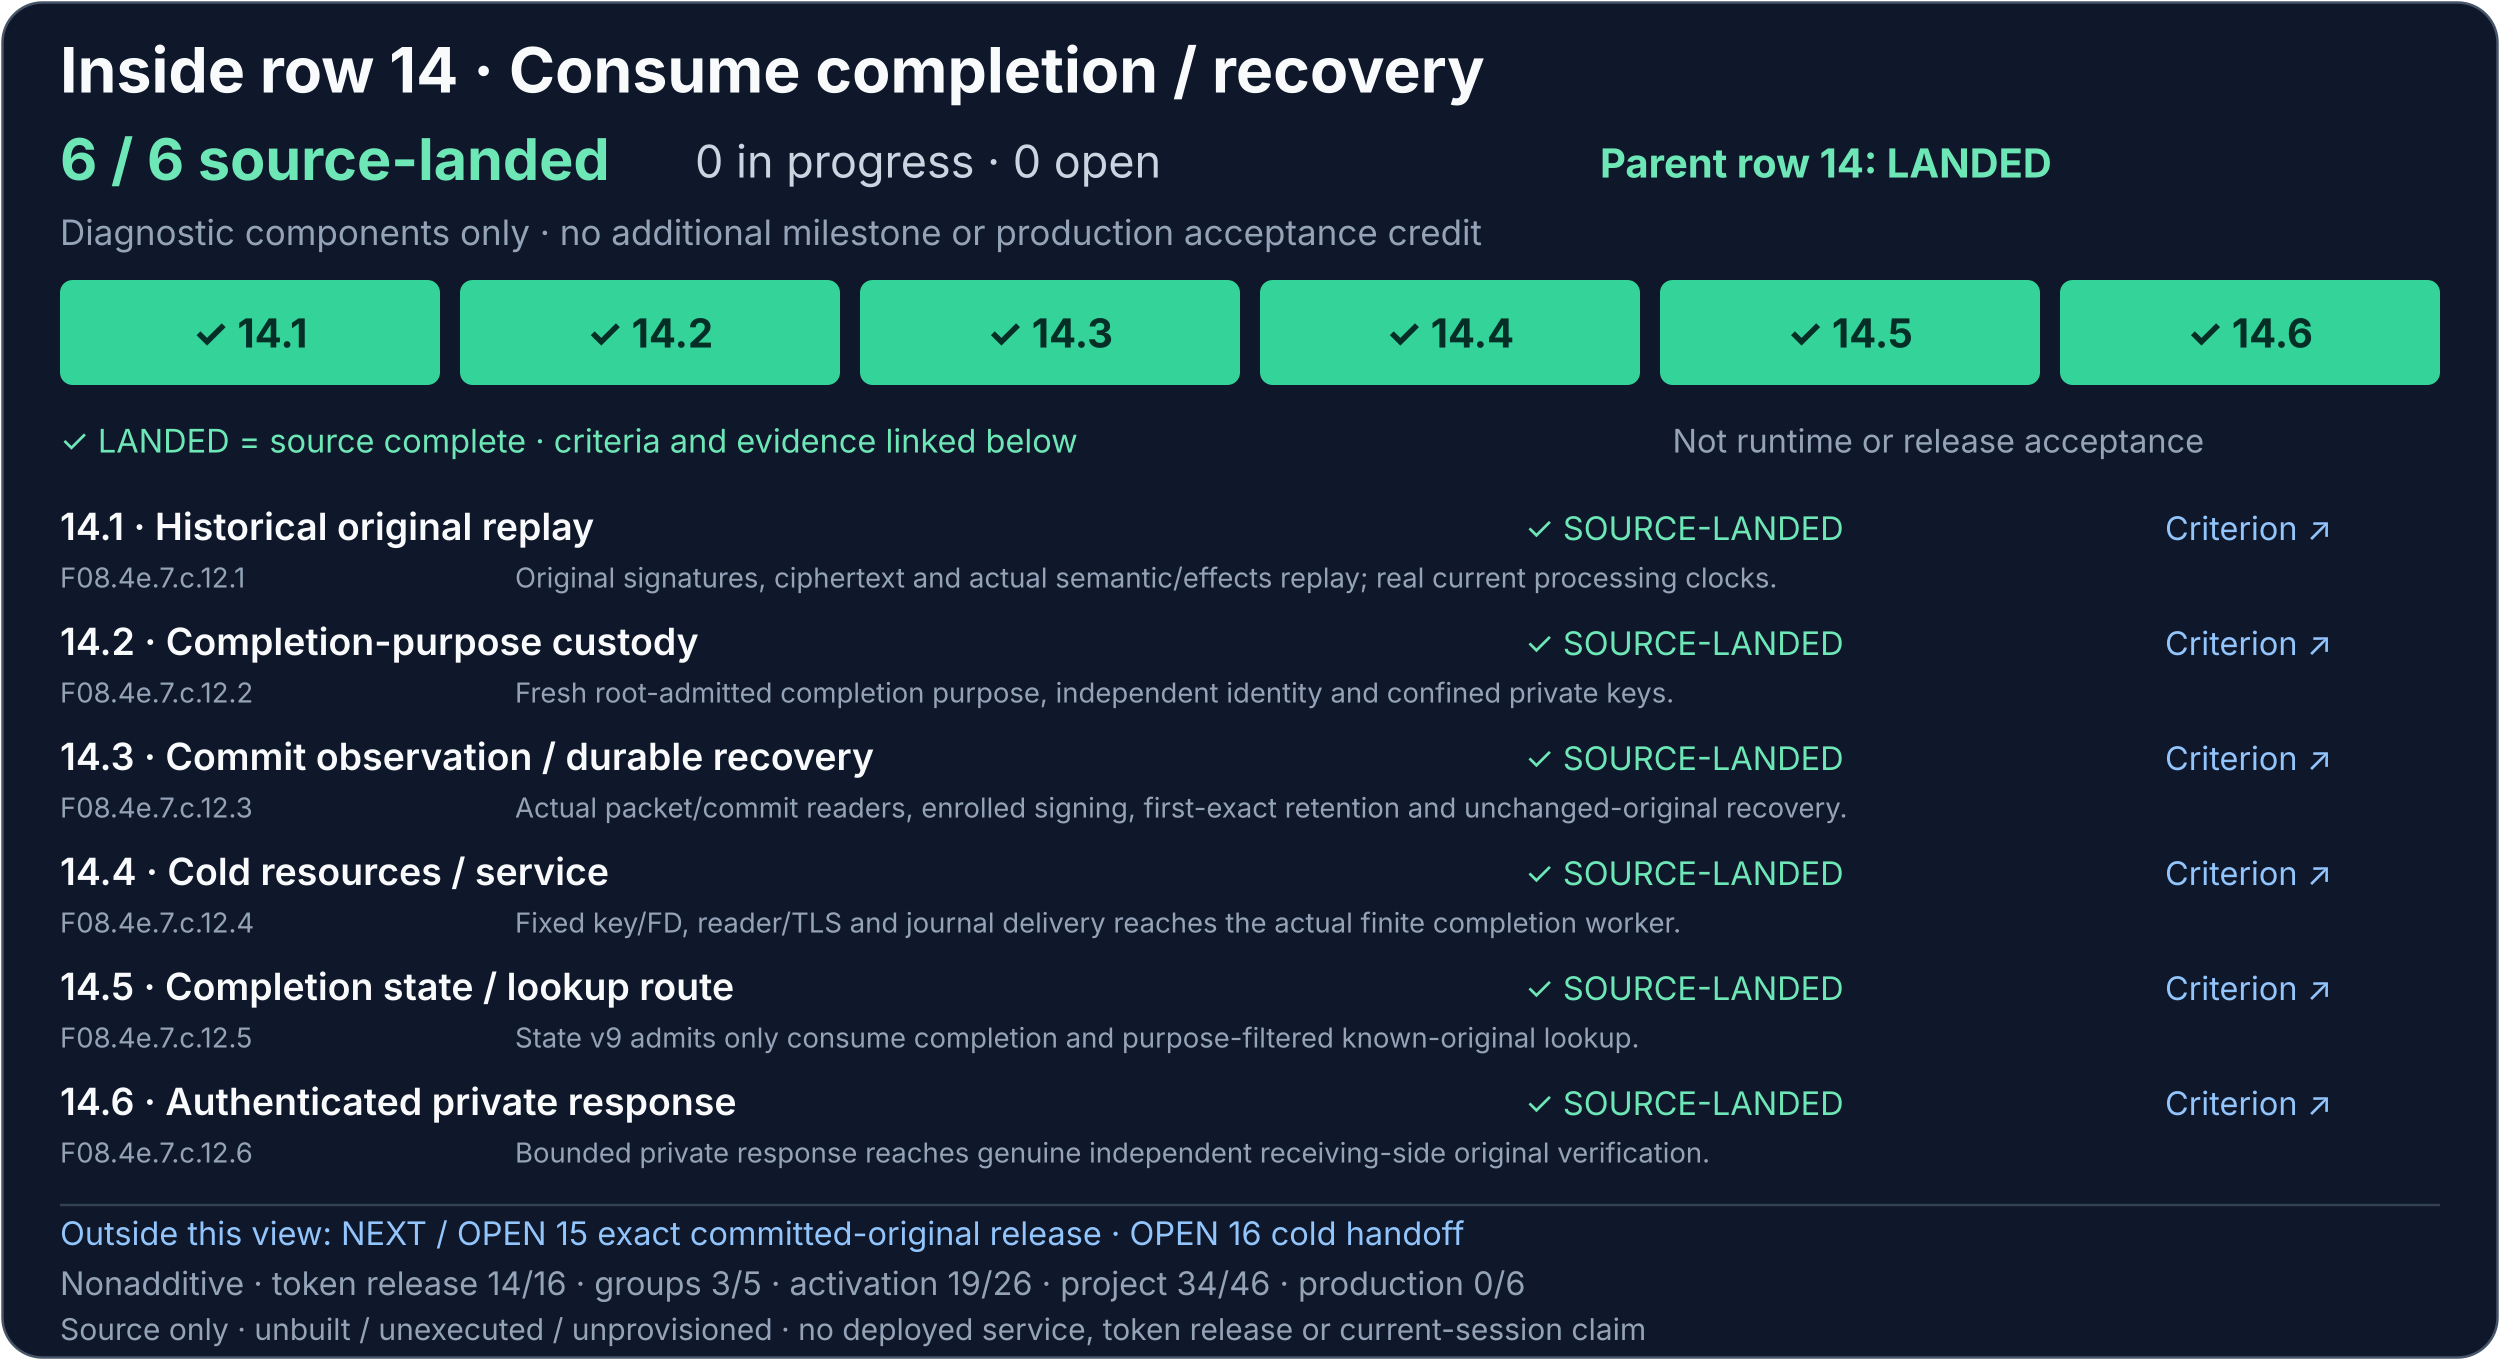
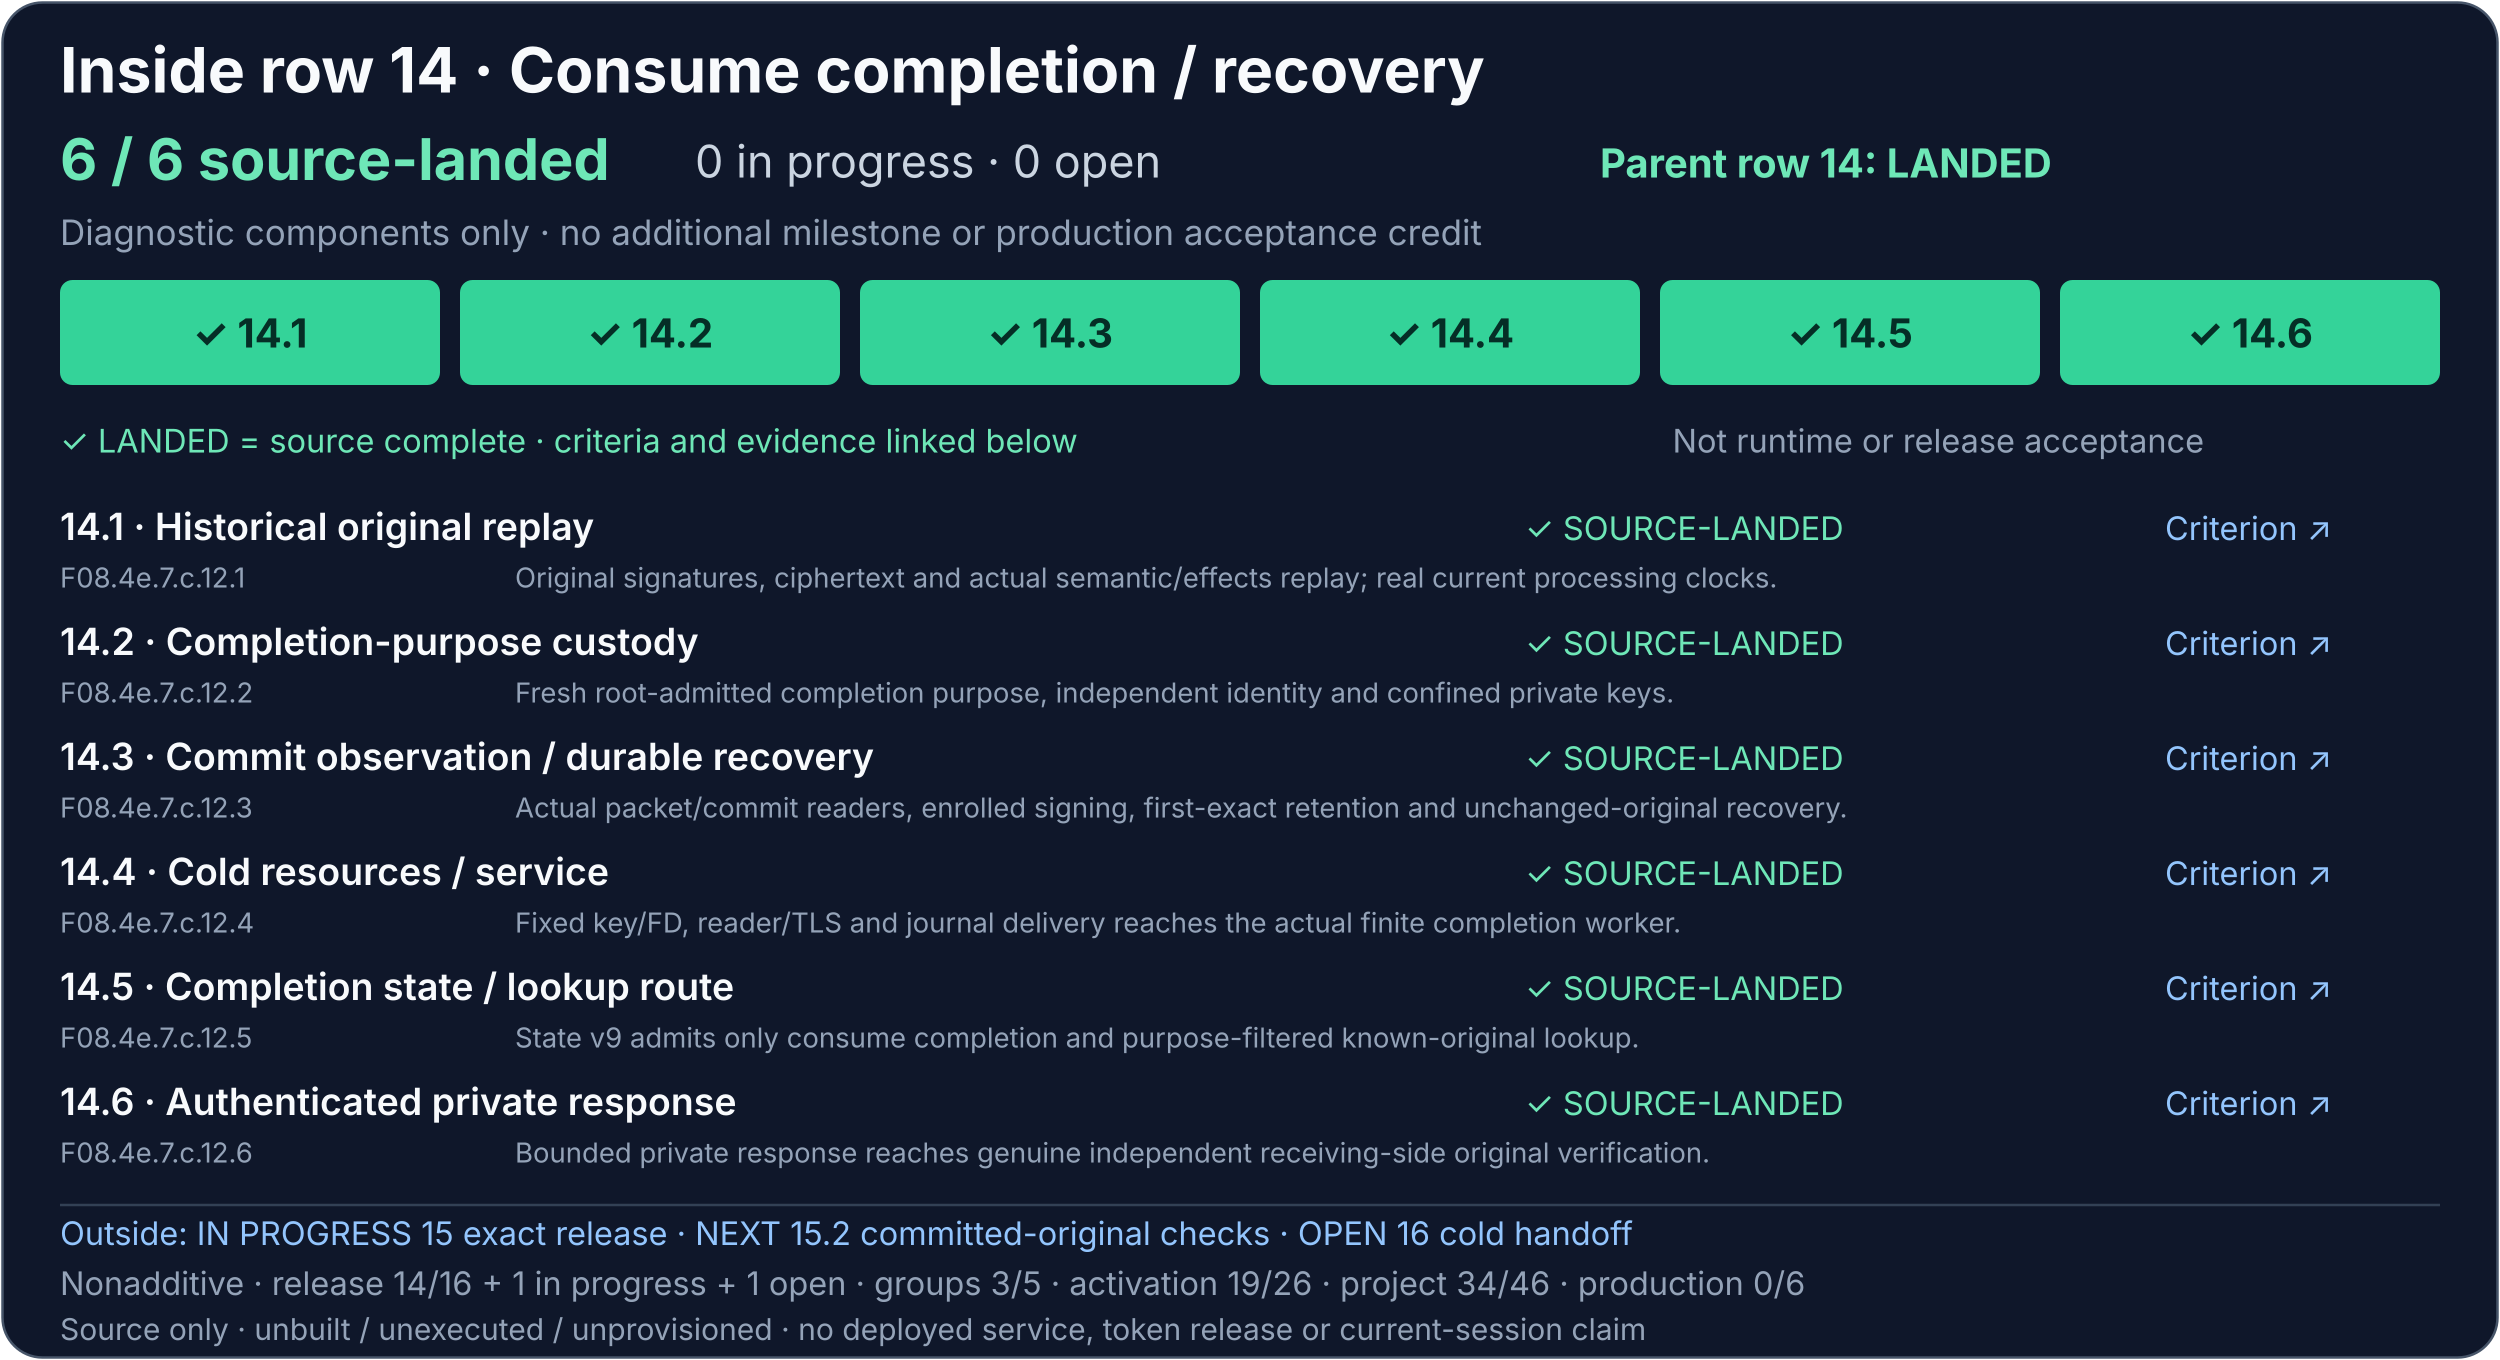
<svg xmlns="http://www.w3.org/2000/svg" width="1000" height="544" viewBox="0 0 1000 544" role="img" aria-labelledby="consume-completion-title consume-completion-description">
  <rect x="1" y="1" width="998" height="542" rx="16" fill="#0f172a" stroke="#475569" />
  <g font-family="system-ui, -apple-system, Segoe UI, sans-serif">
    <text x="24" y="37" fill="#f8fafc" font-size="25" font-weight="700">Inside row 14 · Consume completion / recovery</text>
    <text x="24" y="72" fill="#6ee7b7" font-size="23" font-weight="700">6 / 6 source-landed</text>
    <text x="278" y="71" fill="#cbd5e1" font-size="18">0 in progress · 0 open</text>
    <text x="640" y="71" fill="#6ee7b7" font-size="16" font-weight="700">Parent row 14: LANDED</text>
    <text x="24" y="98" fill="#94a3b8" font-size="14">Diagnostic components only · no additional milestone or production acceptance credit</text>
    <g font-size="16" font-weight="700" text-anchor="middle">
      <a href="../production-status.md#consume-completion-and-recovery-detail">
        <rect x="24" y="112" width="152" height="42" rx="5" fill="#34d399" />
        <text x="100" y="139" fill="#052e26">✓ 14.1</text>
      </a>
      <a href="../production-status.md#consume-completion-and-recovery-detail">
        <rect x="184" y="112" width="152" height="42" rx="5" fill="#34d399" />
        <text x="260" y="139" fill="#052e26">✓ 14.2</text>
      </a>
      <a href="../production-status.md#consume-completion-and-recovery-detail">
        <rect x="344" y="112" width="152" height="42" rx="5" fill="#34d399" />
        <text x="420" y="139" fill="#052e26">✓ 14.3</text>
      </a>
      <a href="../production-status.md#consume-completion-and-recovery-detail">
        <rect x="504" y="112" width="152" height="42" rx="5" fill="#34d399" />
        <text x="580" y="139" fill="#052e26">✓ 14.4</text>
      </a>
      <a href="../production-status.md#consume-completion-and-recovery-detail">
        <rect x="664" y="112" width="152" height="42" rx="5" fill="#34d399" />
        <text x="740" y="139" fill="#052e26">✓ 14.5</text>
      </a>
      <a href="../production-status.md#consume-completion-and-recovery-detail">
        <rect x="824" y="112" width="152" height="42" rx="5" fill="#34d399" />
        <text x="900" y="139" fill="#052e26">✓ 14.6</text>
      </a>
    </g>
    <text x="24" y="181" fill="#6ee7b7" font-size="13">✓ LANDED = source complete · criteria and evidence linked below</text>
    <text x="669" y="181" fill="#94a3b8" font-size="13">Not runtime or release acceptance</text>
    <g font-size="15" font-weight="600" fill="#f8fafc">
      <text x="24" y="216">14.1 · Historical original replay</text>
      <text x="24" y="262">14.2 · Completion-purpose custody</text>
      <text x="24" y="308">14.3 · Commit observation / durable recovery</text>
      <text x="24" y="354">14.4 · Cold resources / service</text>
      <text x="24" y="400">14.5 · Completion state / lookup route</text>
      <text x="24" y="446">14.6 · Authenticated private response</text>
    </g>
    <g font-size="13">
      <text x="610" y="216" fill="#6ee7b7">✓ SOURCE-LANDED</text>
      <text x="610" y="262" fill="#6ee7b7">✓ SOURCE-LANDED</text>
      <text x="610" y="308" fill="#6ee7b7">✓ SOURCE-LANDED</text>
      <text x="610" y="354" fill="#6ee7b7">✓ SOURCE-LANDED</text>
      <text x="610" y="400" fill="#6ee7b7">✓ SOURCE-LANDED</text>
      <text x="610" y="446" fill="#6ee7b7">✓ SOURCE-LANDED</text>
      <a href="../production-status.md#consume-completion-and-recovery-detail" fill="#93c5fd" text-decoration="underline">
        <text x="866" y="216">Criterion ↗</text>
        <text x="866" y="262">Criterion ↗</text>
        <text x="866" y="308">Criterion ↗</text>
        <text x="866" y="354">Criterion ↗</text>
        <text x="866" y="400">Criterion ↗</text>
        <text x="866" y="446">Criterion ↗</text>
      </a>
    </g>
    <g font-size="11" fill="#94a3b8">
      <text x="24" y="235">F08.4e.7.c.12.1</text>
      <text x="206" y="235">Original signatures, ciphertext and actual semantic/effects replay; real current processing clocks.</text>
      <text x="24" y="281">F08.4e.7.c.12.2</text>
      <text x="206" y="281">Fresh root-admitted completion purpose, independent identity and confined private keys.</text>
      <text x="24" y="327">F08.4e.7.c.12.3</text>
      <text x="206" y="327">Actual packet/commit readers, enrolled signing, first-exact retention and unchanged-original recovery.</text>
      <text x="24" y="373">F08.4e.7.c.12.4</text>
      <text x="206" y="373">Fixed key/FD, reader/TLS and journal delivery reaches the actual finite completion worker.</text>
      <text x="24" y="419">F08.4e.7.c.12.5</text>
      <text x="206" y="419">State v9 admits only consume completion and purpose-filtered known-original lookup.</text>
      <text x="24" y="465">F08.4e.7.c.12.6</text>
      <text x="206" y="465">Bounded private response reaches genuine independent receiving-side original verification.</text>
    </g>
    <path d="M24 482H976" stroke="#334155" />
-     <text x="24" y="498" fill="#93c5fd" font-size="13">Outside this view: NEXT / OPEN 15 exact committed-original release · OPEN 16 cold handoff</text>
-     <text x="24" y="518" fill="#94a3b8" font-size="13">Nonadditive · token release 14/16 · groups 3/5 · activation 19/26 · project 34/46 · production 0/6</text>
+     <text x="24" y="498" fill="#93c5fd" font-size="13">Outside: IN PROGRESS 15 exact release · NEXT 15.2 committed-original checks · OPEN 16 cold handoff</text>
+     <text x="24" y="518" fill="#94a3b8" font-size="13">Nonadditive · release 14/16 + 1 in progress + 1 open · groups 3/5 · activation 19/26 · project 34/46 · production 0/6</text>
    <text x="24" y="536" fill="#94a3b8" font-size="12">Source only · unbuilt / unexecuted / unprovisioned · no deployed service, token release or current-session claim</text>
  </g>
</svg>
